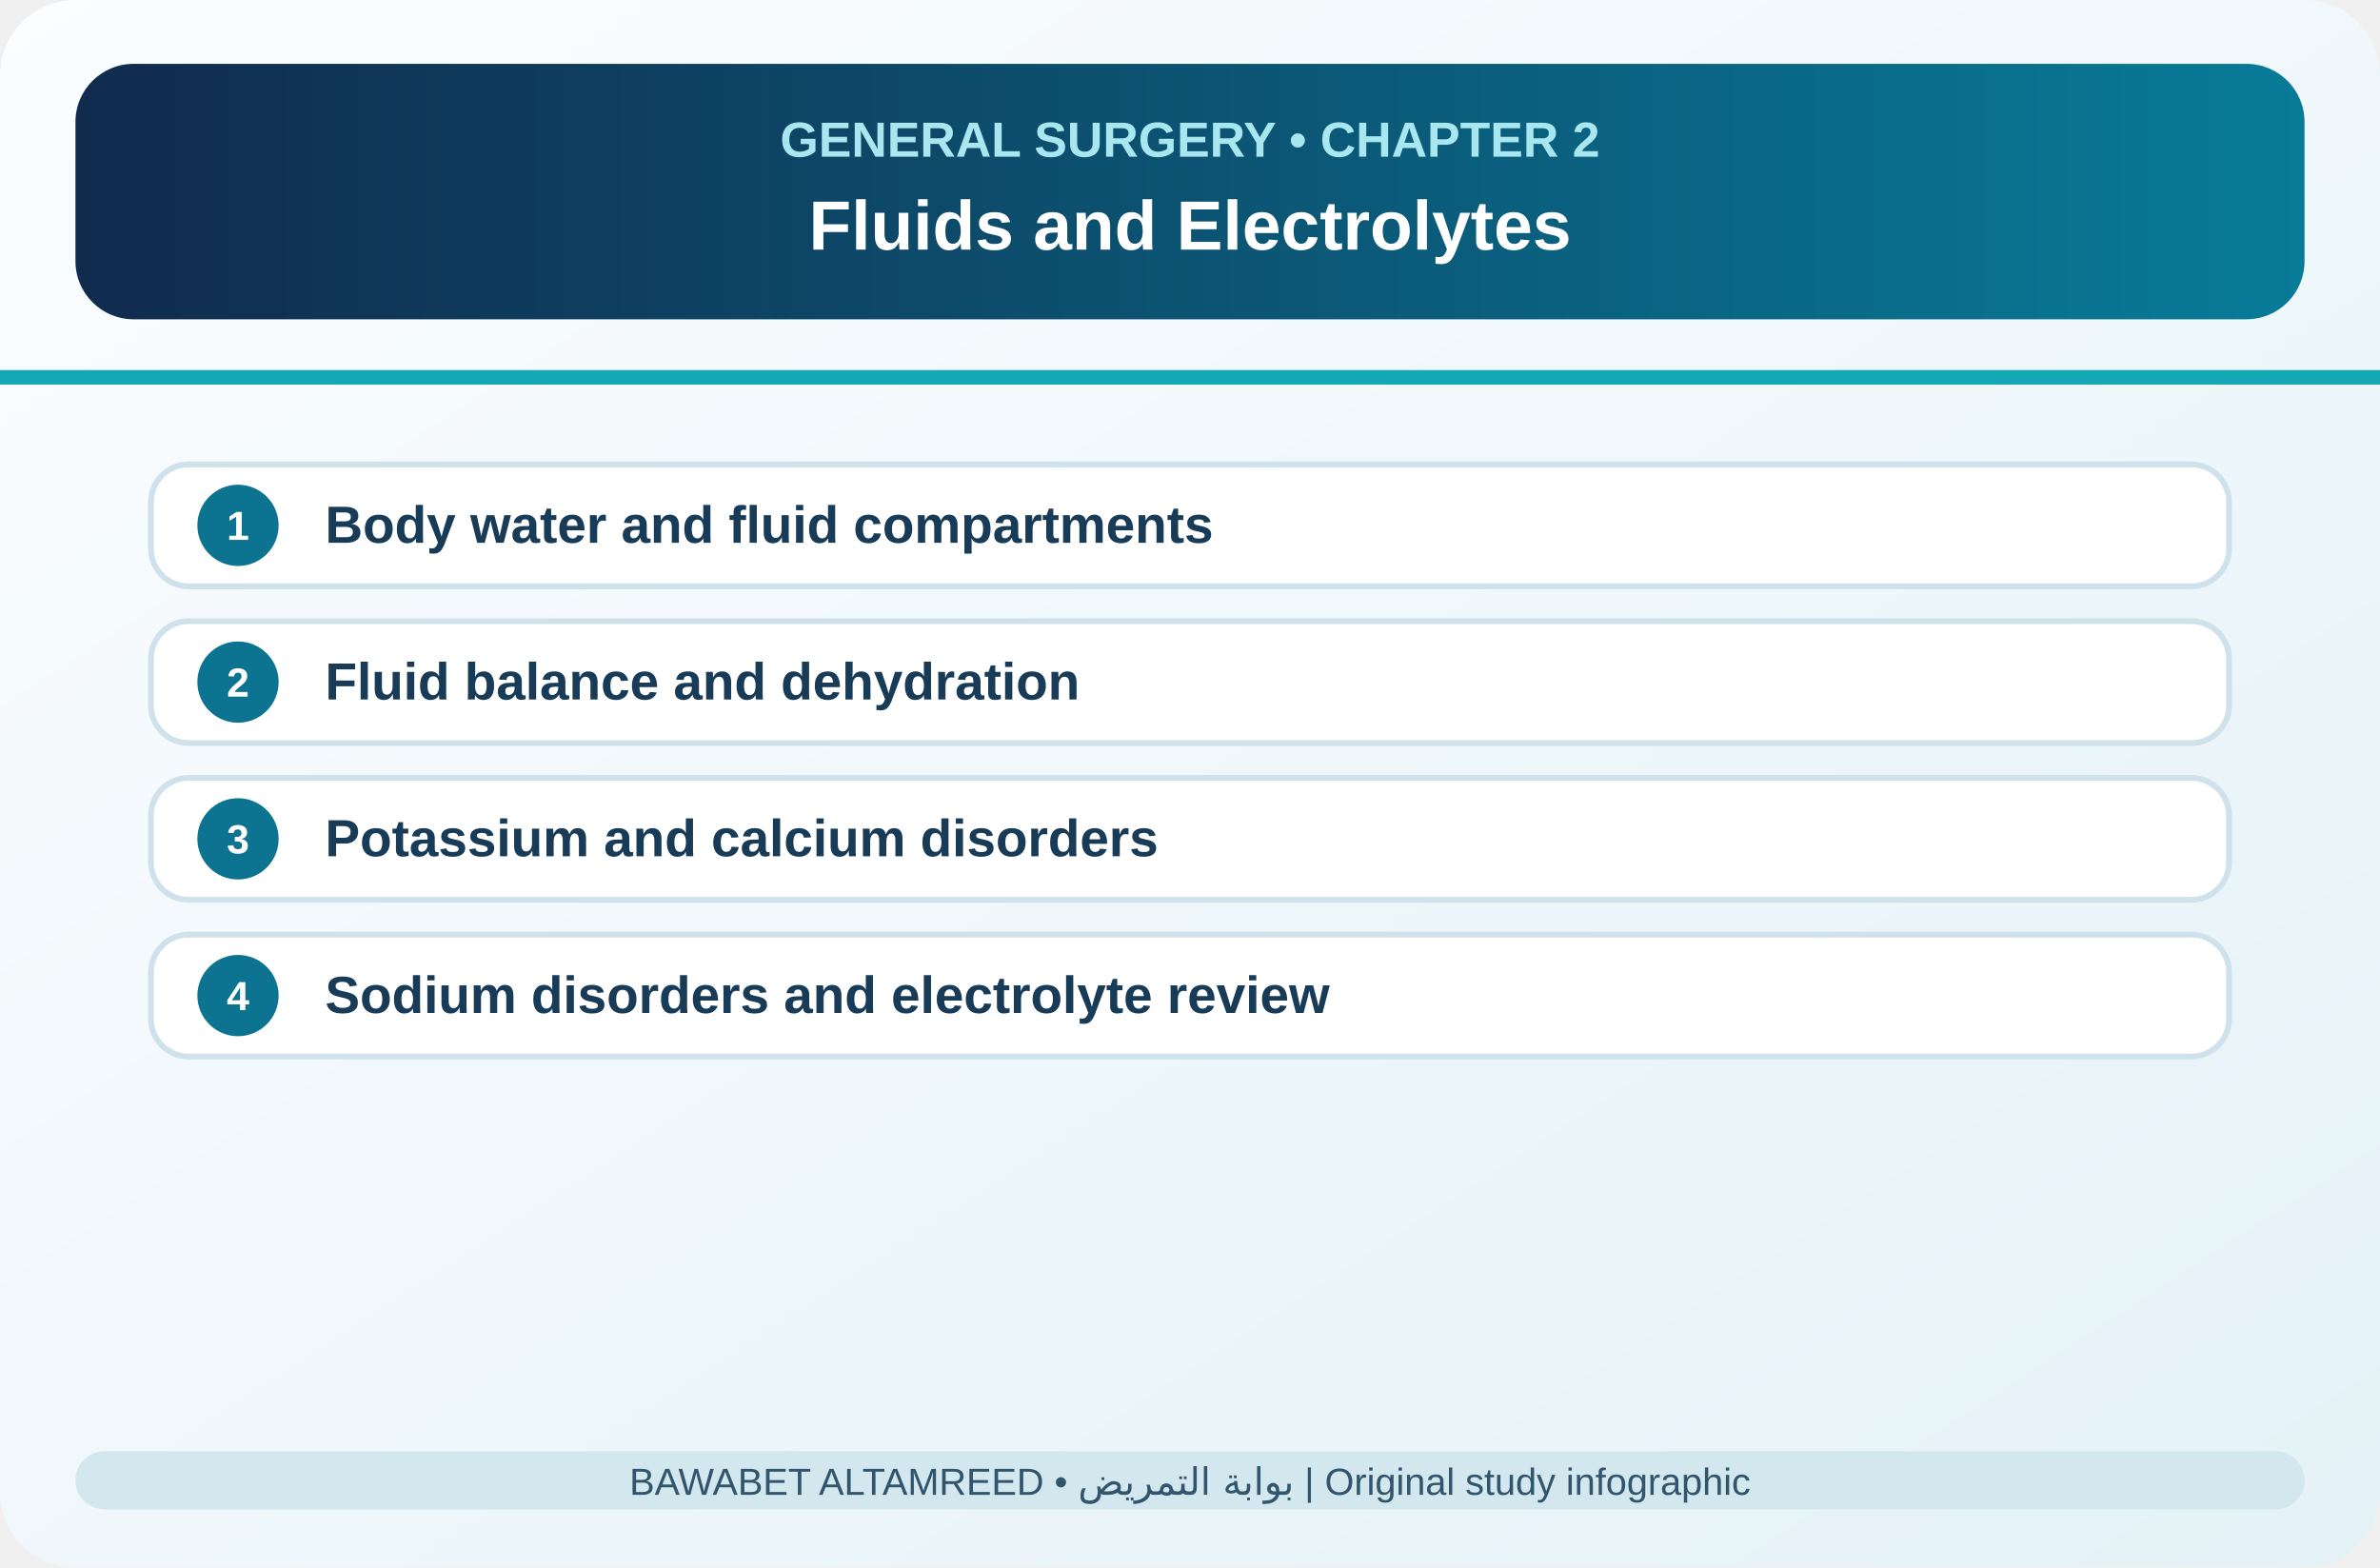
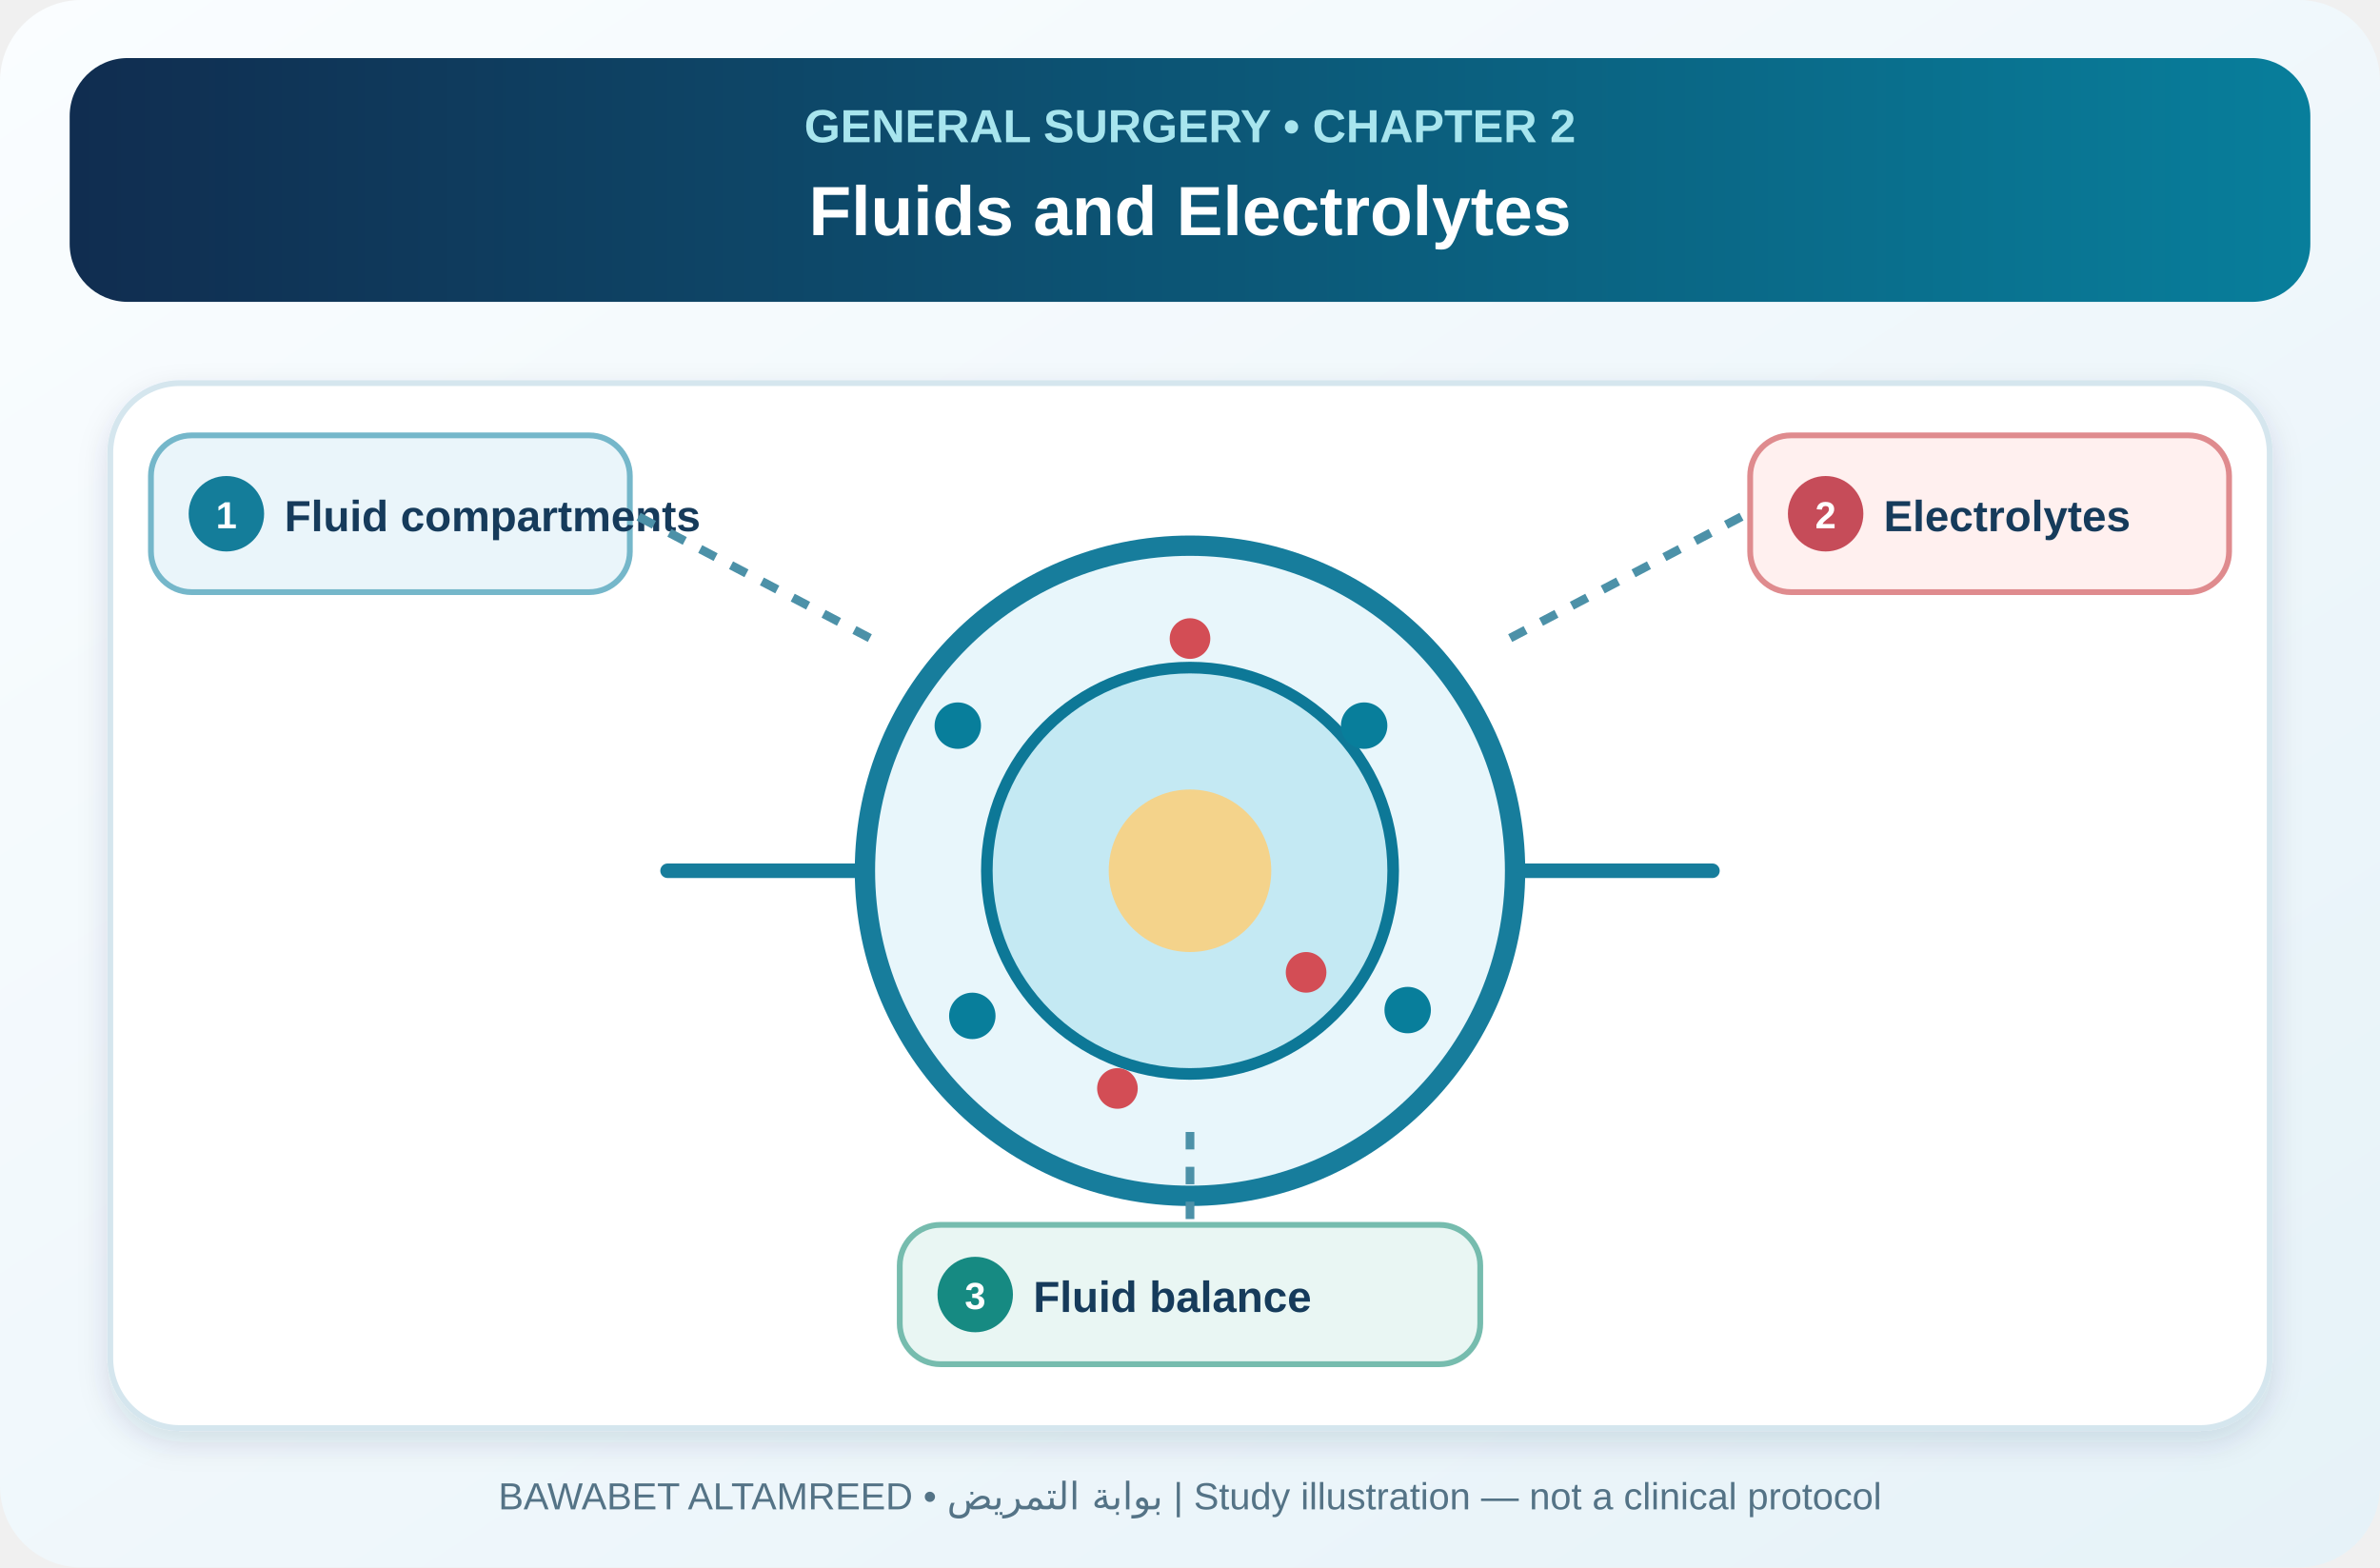
- <svg xmlns="http://www.w3.org/2000/svg" viewBox="0 0 820 540" role="img" aria-labelledby="t">
+ <svg xmlns="http://www.w3.org/2000/svg" viewBox="0 0 820 540" role="img" aria-labelledby="title desc">
  <defs>
    <linearGradient id="bg" x2="1" y2="1">
-       <stop stop-color="#fbfdff" />
-       <stop offset="1" stop-color="#e4f2f7" />
+       <stop stop-color="#fafdff" />
+       <stop offset="1" stop-color="#e6f2f8" />
    </linearGradient>
-     <linearGradient id="nav">
-       <stop stop-color="#102b4d" />
-       <stop offset="1" stop-color="#087b98" />
+     <linearGradient id="head">
+       <stop stop-color="#102d50" />
+       <stop offset="1" stop-color="#087e9b" />
    </linearGradient>
+     <filter id="shadow" x="-20%" y="-20%" width="140%" height="140%">
+       <feDropShadow dx="0" dy="4" stdDeviation="5" flood-color="#163b5b" flood-opacity=".13" />
+     </filter>
  </defs>
-   <rect width="820" height="540" rx="26" fill="url(#bg)" />
-   <rect x="26" y="22" width="768" height="88" rx="20" fill="url(#nav)" />
-   <text x="410" y="54" fill="#a8e7ef" text-anchor="middle" font-family="Arial" font-size="17" font-weight="700">GENERAL SURGERY • CHAPTER 2</text>
-   <text x="410" y="86" fill="#fff" text-anchor="middle" font-family="Arial" font-size="24" font-weight="700">Fluids and Electrolytes</text>
-   <path d="M0 130H820" stroke="#13a8b4" stroke-width="5" />
-   <rect x="52" y="160" width="716" height="42" rx="13" fill="#fff" stroke="#cfe2ec" stroke-width="2" />
-   <circle cx="82" cy="181" r="14" fill="#0c7391" />
-   <text x="82" y="186" fill="#fff" text-anchor="middle" font-family="Arial" font-size="14" font-weight="700">1</text>
-   <text x="112" y="187" fill="#183b57" font-family="Arial" font-size="18" font-weight="700">Body water and fluid compartments</text>
-   <rect x="52" y="214" width="716" height="42" rx="13" fill="#fff" stroke="#cfe2ec" stroke-width="2" />
-   <circle cx="82" cy="235" r="14" fill="#0c7391" />
-   <text x="82" y="240" fill="#fff" text-anchor="middle" font-family="Arial" font-size="14" font-weight="700">2</text>
-   <text x="112" y="241" fill="#183b57" font-family="Arial" font-size="18" font-weight="700">Fluid balance and dehydration</text>
-   <rect x="52" y="268" width="716" height="42" rx="13" fill="#fff" stroke="#cfe2ec" stroke-width="2" />
-   <circle cx="82" cy="289" r="14" fill="#0c7391" />
-   <text x="82" y="294" fill="#fff" text-anchor="middle" font-family="Arial" font-size="14" font-weight="700">3</text>
-   <text x="112" y="295" fill="#183b57" font-family="Arial" font-size="18" font-weight="700">Potassium and calcium disorders</text>
-   <rect x="52" y="322" width="716" height="42" rx="13" fill="#fff" stroke="#cfe2ec" stroke-width="2" />
-   <circle cx="82" cy="343" r="14" fill="#0c7391" />
-   <text x="82" y="348" fill="#fff" text-anchor="middle" font-family="Arial" font-size="14" font-weight="700">4</text>
-   <text x="112" y="349" fill="#183b57" font-family="Arial" font-size="18" font-weight="700">Sodium disorders and electrolyte review</text>
-   <rect x="26" y="500" width="768" height="20" rx="10" fill="#d3e7ef" />
-   <text x="410" y="515" fill="#31556c" text-anchor="middle" font-family="Arial" font-size="13">BAWABET ALTAMREED • بوابة التمريض | Original study infographic</text>
+   <rect width="820" height="540" rx="28" fill="url(#bg)" />
+   <rect x="24" y="20" width="772" height="84" rx="20" fill="url(#head)" />
+   <text x="410" y="49" fill="#a8e5ee" font-family="Arial,sans-serif" font-size="16" font-weight="700" text-anchor="middle">GENERAL SURGERY • CHAPTER 2</text>
+   <text x="410" y="81" fill="#fff" font-family="Arial,sans-serif" font-size="24" font-weight="700" text-anchor="middle">Fluids and Electrolytes</text>
+   <rect x="38" y="132" width="744" height="360" rx="24" fill="#fff" stroke="#d5e6ee" stroke-width="2" filter="url(#shadow)" />
+   <g>
+     <circle cx="410" cy="300" r="112" fill="#e8f6fb" stroke="#177d9c" stroke-width="7" />
+     <circle cx="410" cy="300" r="70" fill="#c4e9f3" stroke="#0d7897" stroke-width="4" />
+     <circle cx="410" cy="300" r="28" fill="#f4d38b" />
+     <g fill="#087e9b">
+       <circle cx="330" cy="250" r="8" />
+       <circle cx="470" cy="250" r="8" />
+       <circle cx="335" cy="350" r="8" />
+       <circle cx="485" cy="348" r="8" />
+     </g>
+     <g fill="#d34d55">
+       <circle cx="410" cy="220" r="7" />
+       <circle cx="385" cy="375" r="7" />
+       <circle cx="450" cy="335" r="7" />
+     </g>
+     <path d="M295 300H230M525 300H590" stroke="#177d9c" stroke-width="5" stroke-linecap="round" />
+   </g>
+   <g font-family="Arial,sans-serif" font-weight="700">
+     <rect x="52" y="150" width="165" height="54" rx="14" fill="#eaf5fa" stroke="#75b7ca" stroke-width="2" />
+     <circle cx="78" cy="177" r="13" fill="#147d9a" />
+     <text x="78" y="182" font-size="13" fill="#fff" text-anchor="middle">1</text>
+     <text x="98" y="183" font-size="15" fill="#163b5b">Fluid compartments</text>
+     <rect x="603" y="150" width="165" height="54" rx="14" fill="#fff0ef" stroke="#df8b8e" stroke-width="2" />
+     <circle cx="629" cy="177" r="13" fill="#c64c59" />
+     <text x="629" y="182" font-size="13" fill="#fff" text-anchor="middle">2</text>
+     <text x="649" y="183" font-size="15" fill="#163b5b">Electrolytes</text>
+     <rect x="310" y="422" width="200" height="48" rx="14" fill="#e9f6f3" stroke="#76bcae" stroke-width="2" />
+     <circle cx="336" cy="446" r="13" fill="#168a82" />
+     <text x="336" y="451" font-size="13" fill="#fff" text-anchor="middle">3</text>
+     <text x="356" y="452" font-size="15" fill="#163b5b">Fluid balance</text>
+   </g>
+   <path d="M220 178L300 220M600 178L520 220M410 420V390" stroke="#4c91a8" stroke-width="3" stroke-dasharray="6 6" fill="none" />
+   <text x="410" y="520" text-anchor="middle" font-family="Arial,sans-serif" font-size="13" fill="#547386">BAWABET ALTAMREED • بوابة التمريض | Study illustration — not a clinical protocol</text>
</svg>
